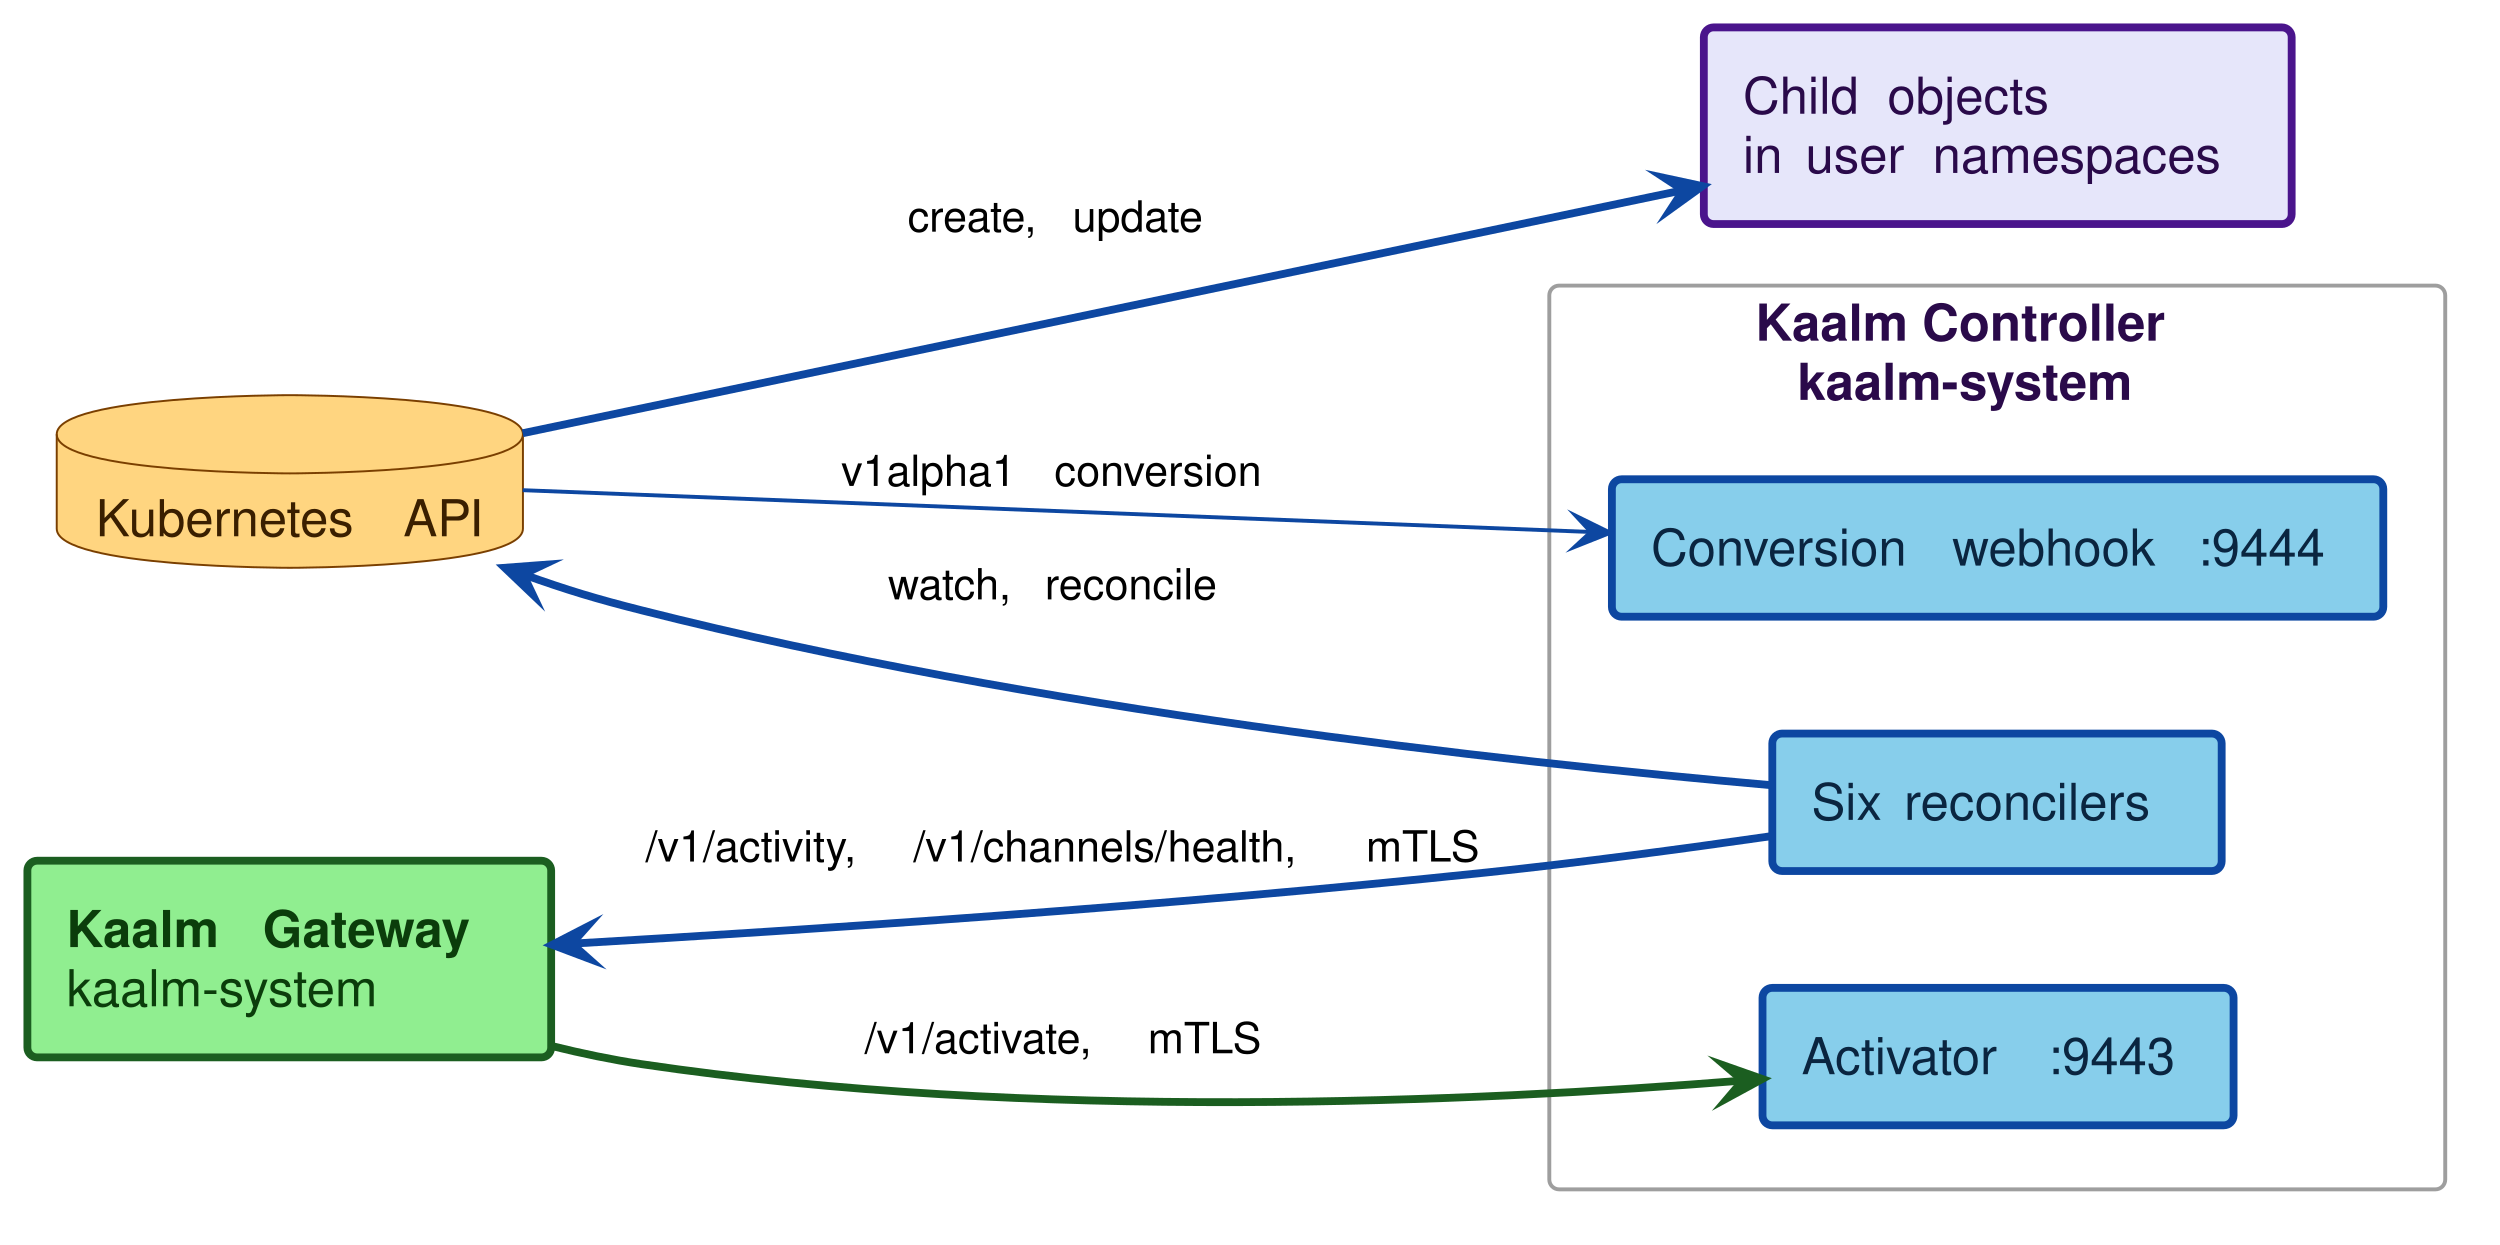
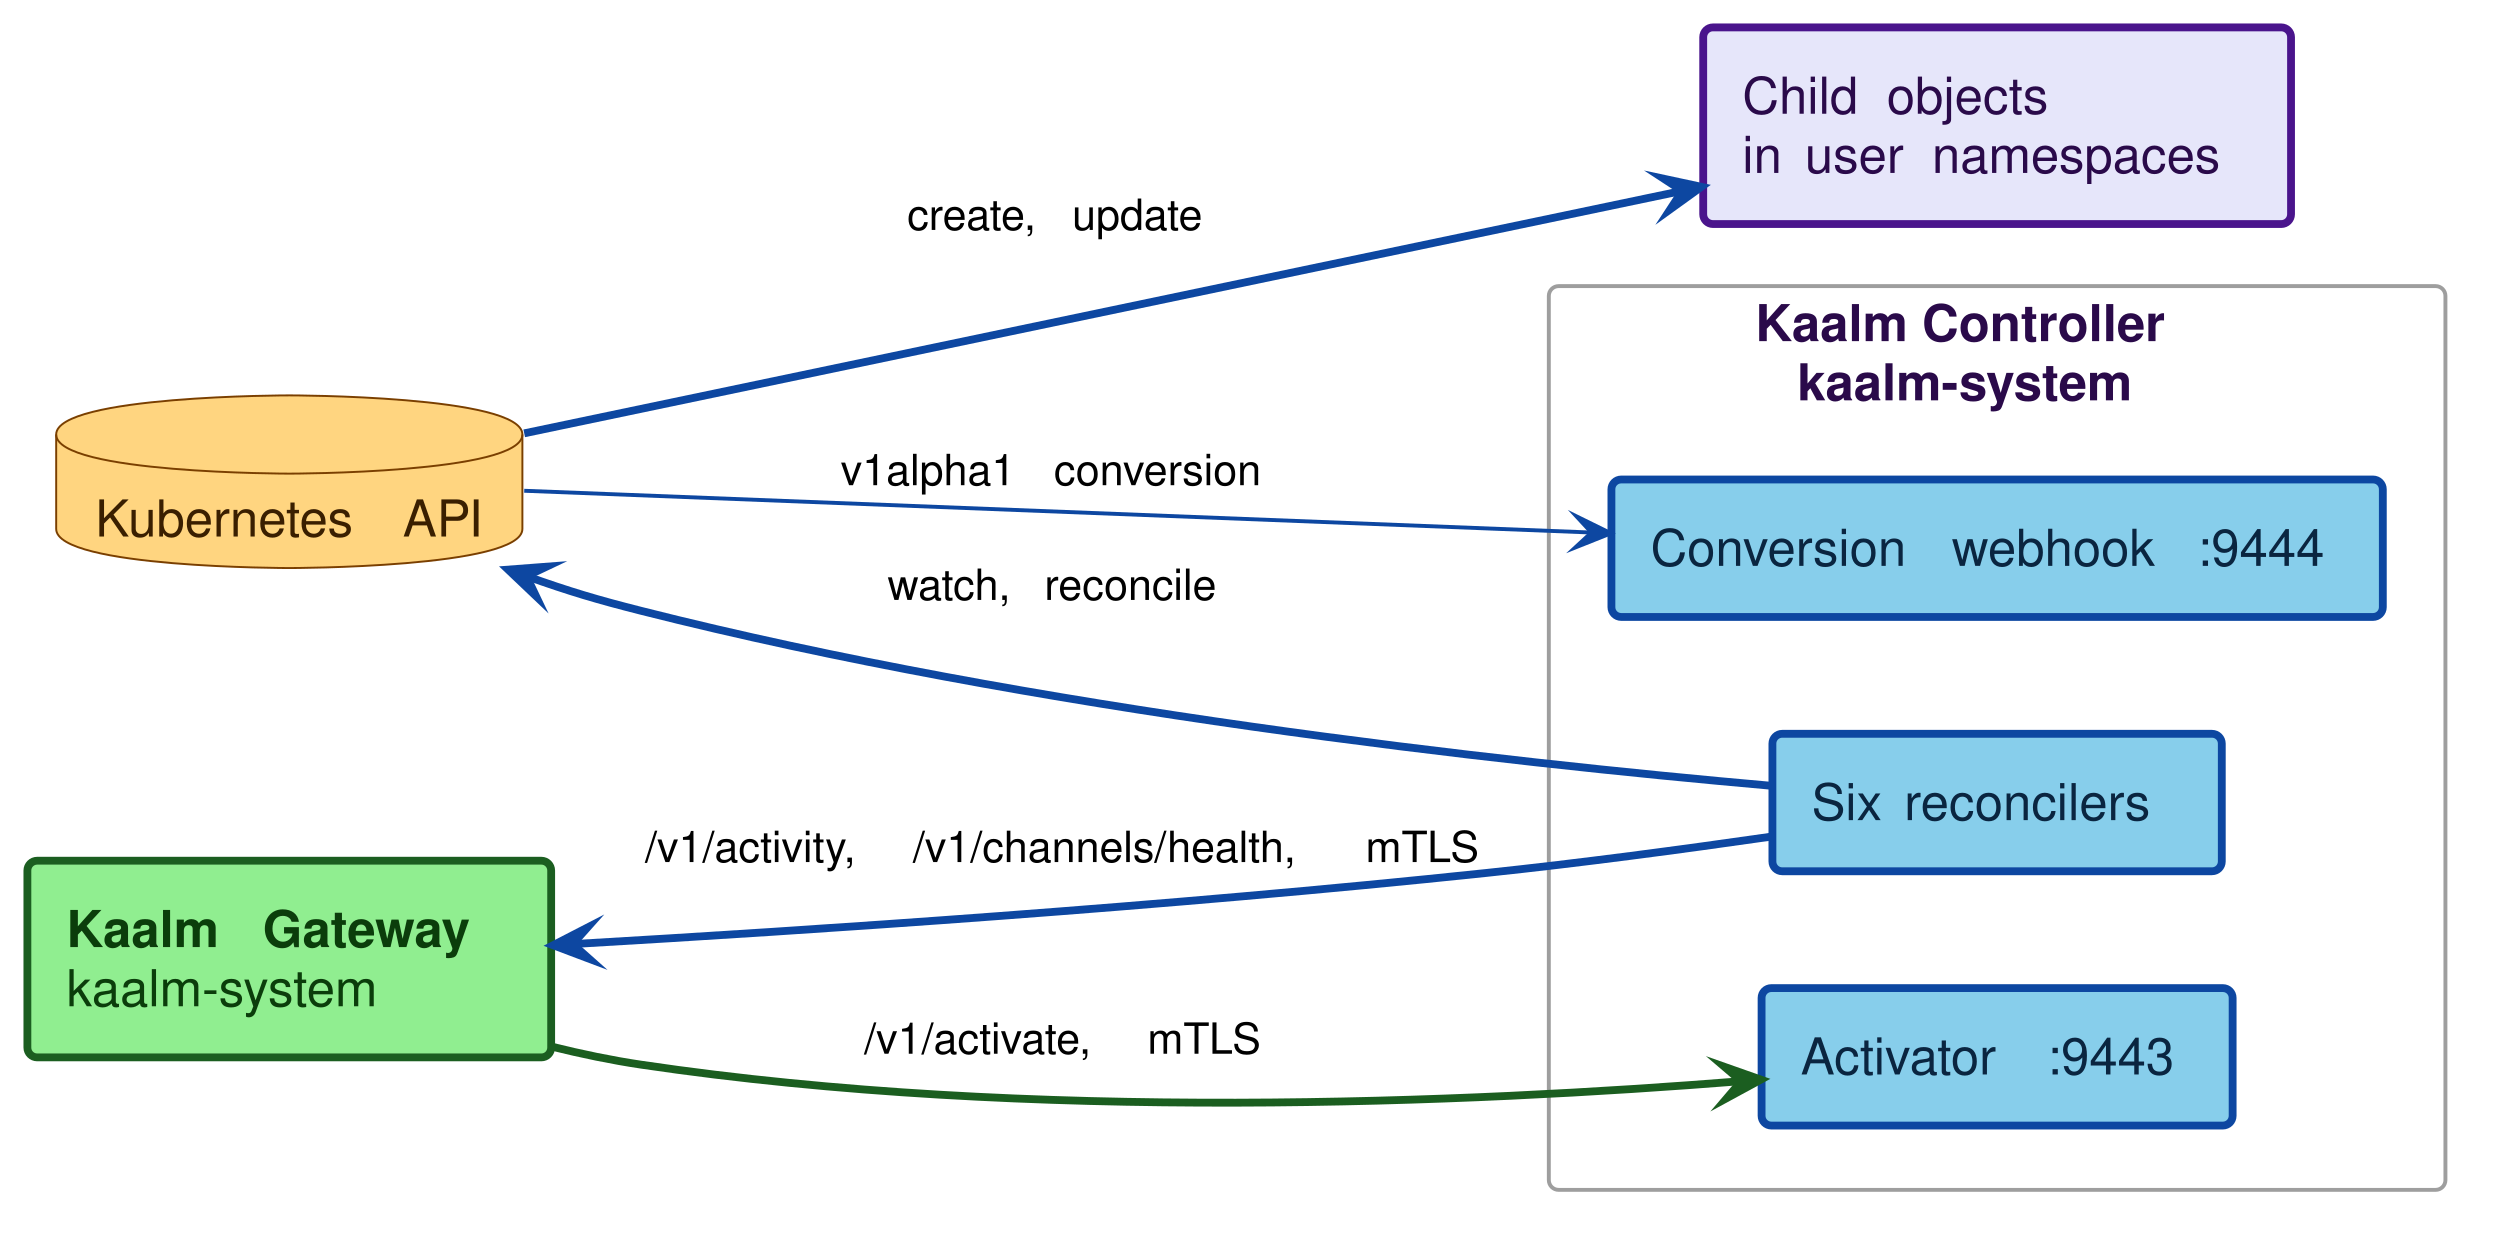
- <svg xmlns="http://www.w3.org/2000/svg" contentStyleType="text/css" data-diagram-type="DESCRIPTION" height="318px" preserveAspectRatio="none" style="width:639px;height:318px;" version="1.1" viewBox="0 0 639 318" width="639px" zoomAndPan="magnify">
+ <svg xmlns="http://www.w3.org/2000/svg" version="1.1" data-diagram-type="DESCRIPTION" style="width:639px;height:318px;" width="639px" height="318px" viewBox="0 0 639 318" zoomAndPan="magnify" preserveAspectRatio="none" contentStyleType="text/css">
  <defs />
-   <g>
-     <g class="cluster" data-qualified-name="ctrl" data-source-line="8" id="ent0001">
-       <rect fill="none" height="231" rx="2.5" ry="2.5" style="stroke:#9E9E9E;stroke-width:1;" width="229" x="396" y="73" />
-       <text fill="#2A0A4A" font-family="Helvetica" font-size="13" font-weight="700" lengthAdjust="spacing" textLength="123.57" x="448.715" y="87.067">Kaalm Controller</text>
-       <text fill="#2A0A4A" font-family="Helvetica" font-size="13" font-weight="700" lengthAdjust="spacing" textLength="102.115" x="459.443" y="102.2">kaalm-system</text>
+   <g font-family="sans-serif" lengthAdjust="spacing">
+     <g class="cluster" data-qualified-name="ctrl" id="ent0001" data-source-line="8">
+       <rect x="395.88" y="73.13" width="229.17" height="231" fill="none" style="stroke:#9E9E9E;stroke-width:1;" rx="2.5" ry="2.5" />
+       <text x="448.68" y="87.197" fill="#2A0A4A" font-size="13" textLength="123.57" font-weight="700" font-family="Helvetica">Kaalm Controller</text>
+       <text x="459.408" y="102.33" fill="#2A0A4A" font-size="13" textLength="102.115" font-weight="700" font-family="Helvetica">kaalm-system</text>
    </g>
-     <g class="entity" data-qualified-name="ctrl.recs" data-source-line="9" id="ent0002">
-       <rect fill="#87CEEB" height="35.133" rx="2.5" ry="2.5" style="stroke:#0D47A1;stroke-width:2;" width="114.859" x="453" y="187.5" />
-       <text fill="#0A2540" font-family="Helvetica" font-size="13" lengthAdjust="spacing" textLength="19.557" x="463" y="209.567">Six</text>
-       <text fill="#0A2540" font-family="Helvetica" font-size="13" lengthAdjust="spacing" textLength="4.132" x="482.557" y="209.567"> </text>
-       <text fill="#0A2540" font-family="Helvetica" font-size="13" lengthAdjust="spacing" textLength="71.17" x="486.69" y="209.567">reconcilers</text>
+     <g class="entity" data-qualified-name="ctrl.recs" id="ent0002" data-source-line="9">
+       <rect x="453.03" y="187.56" width="114.859" height="35.133" fill="#87CEEB" style="stroke:#0D47A1;stroke-width:2;" rx="2.5" ry="2.5" />
+       <text x="463.03" y="209.627" fill="#0A2540" font-size="13" textLength="19.557" font-family="Helvetica">Six</text>
+       <text x="482.587" y="209.627" fill="#0A2540" font-size="13" font-family="Helvetica"> </text>
+       <text x="486.719" y="209.627" fill="#0A2540" font-size="13" textLength="71.17" font-family="Helvetica">reconcilers</text>
    </g>
-     <g class="entity" data-qualified-name="ctrl.activator" data-source-line="10" id="ent0003">
-       <rect fill="#87CEEB" height="35.133" rx="2.5" ry="2.5" style="stroke:#0D47A1;stroke-width:2;" width="120.401" x="450.5" y="252.5" />
-       <text fill="#0A2540" font-family="Helvetica" font-size="13" lengthAdjust="spacing" textLength="58.805" x="460.5" y="274.567">Activator</text>
-       <text fill="#0A2540" font-family="Helvetica" font-size="13" lengthAdjust="spacing" textLength="4.132" x="519.305" y="274.567"> </text>
-       <text fill="#0A2540" font-family="Helvetica" font-size="13" lengthAdjust="spacing" textLength="37.464" x="523.437" y="274.567">:9443</text>
+     <g class="entity" data-qualified-name="ctrl.activator" id="ent0003" data-source-line="10">
+       <rect x="450.26" y="252.56" width="120.401" height="35.133" fill="#87CEEB" style="stroke:#0D47A1;stroke-width:2;" rx="2.5" ry="2.5" />
+       <text x="460.26" y="274.627" fill="#0A2540" font-size="13" textLength="58.805" font-family="Helvetica">Activator</text>
+       <text x="519.065" y="274.627" fill="#0A2540" font-size="13" font-family="Helvetica"> </text>
+       <text x="523.197" y="274.627" fill="#0A2540" font-size="13" textLength="37.464" font-family="Helvetica">:9443</text>
    </g>
-     <g class="entity" data-qualified-name="ctrl.conv" data-source-line="11" id="ent0004">
-       <rect fill="#87CEEB" height="35.133" rx="2.5" ry="2.5" style="stroke:#0D47A1;stroke-width:2;" width="197.169" x="412" y="122.5" />
-       <text fill="#0A2540" font-family="Helvetica" font-size="13" lengthAdjust="spacing" textLength="72.884" x="422" y="144.567">Conversion</text>
-       <text fill="#0A2540" font-family="Helvetica" font-size="13" lengthAdjust="spacing" textLength="4.132" x="494.884" y="144.567"> </text>
-       <text fill="#0A2540" font-family="Helvetica" font-size="13" lengthAdjust="spacing" textLength="58.557" x="499.016" y="144.567">webhook</text>
-       <text fill="#0A2540" font-family="Helvetica" font-size="13" lengthAdjust="spacing" textLength="4.132" x="557.573" y="144.567"> </text>
-       <text fill="#0A2540" font-family="Helvetica" font-size="13" lengthAdjust="spacing" textLength="37.464" x="561.706" y="144.567">:9444</text>
+     <g class="entity" data-qualified-name="ctrl.conv" id="ent0004" data-source-line="11">
+       <rect x="411.88" y="122.56" width="197.169" height="35.133" fill="#87CEEB" style="stroke:#0D47A1;stroke-width:2;" rx="2.5" ry="2.5" />
+       <text x="421.88" y="144.627" fill="#0A2540" font-size="13" textLength="72.884" font-family="Helvetica">Conversion</text>
+       <text x="494.764" y="144.627" fill="#0A2540" font-size="13" font-family="Helvetica"> </text>
+       <text x="498.896" y="144.627" fill="#0A2540" font-size="13" textLength="58.557" font-family="Helvetica">webhook</text>
+       <text x="557.453" y="144.627" fill="#0A2540" font-size="13" font-family="Helvetica"> </text>
+       <text x="561.586" y="144.627" fill="#0A2540" font-size="13" textLength="37.464" font-family="Helvetica">:9444</text>
    </g>
-     <g class="entity" data-qualified-name="apiserver" data-source-line="13" id="ent0005">
-       <path d="M14.5,111 C14.5,101 74.082,101 74.082,101 C74.082,101 133.663,101 133.663,111 L133.663,135.133 C133.663,145.133 74.082,145.133 74.082,145.133 C74.082,145.133 14.5,145.133 14.5,135.133 L14.5,111" fill="#FFD580" style="stroke:#7A3F00;stroke-width:0.5;" />
-       <path d="M14.5,111 C14.5,121 74.082,121 74.082,121 C74.082,121 133.663,121 133.663,111" fill="none" style="stroke:#7A3F00;stroke-width:0.5;" />
-       <text fill="#3A1F00" font-family="Helvetica" font-size="13" lengthAdjust="spacing" textLength="74.464" x="24.5" y="137.067">Kubernetes</text>
-       <text fill="#3A1F00" font-family="Helvetica" font-size="13" lengthAdjust="spacing" textLength="4.132" x="98.964" y="137.067"> </text>
-       <text fill="#3A1F00" font-family="Helvetica" font-size="13" lengthAdjust="spacing" textLength="20.566" x="103.097" y="137.067">API</text>
+     <g class="entity" data-qualified-name="apiserver" id="ent0005" data-source-line="13">
+       <path d="M14.36,111.06 C14.36,101.06 73.942,101.06 73.942,101.06 C73.942,101.06 133.523,101.06 133.523,111.06 L133.523,135.193 C133.523,145.193 73.942,145.193 73.942,145.193 C73.942,145.193 14.36,145.193 14.36,135.193 L14.36,111.06" style="stroke:#7A3F00;stroke-width:0.5;" fill="#FFD580" />
+       <path d="M14.36,111.06 C14.36,121.06 73.942,121.06 73.942,121.06 C73.942,121.06 133.523,121.06 133.523,111.06" style="stroke:#7A3F00;stroke-width:0.5;" fill="none" />
+       <text x="24.36" y="137.127" fill="#3A1F00" font-size="13" textLength="74.464" font-family="Helvetica">Kubernetes</text>
+       <text x="98.824" y="137.127" fill="#3A1F00" font-size="13" font-family="Helvetica"> </text>
+       <text x="102.957" y="137.127" fill="#3A1F00" font-size="13" textLength="20.566" font-family="Helvetica">API</text>
    </g>
-     <g class="entity" data-qualified-name="users" data-source-line="14" id="ent0006">
-       <rect fill="#E6E6FA" height="50.266" rx="2.5" ry="2.5" style="stroke:#4A148C;stroke-width:2;" width="150.248" x="435.5" y="7" />
-       <text fill="#2A0A4A" font-family="Helvetica" font-size="13" lengthAdjust="spacing" textLength="32.792" x="445.5" y="29.067">Child</text>
-       <text fill="#2A0A4A" font-family="Helvetica" font-size="13" lengthAdjust="spacing" textLength="4.132" x="478.292" y="29.067"> </text>
-       <text fill="#2A0A4A" font-family="Helvetica" font-size="13" lengthAdjust="spacing" textLength="46.833" x="482.424" y="29.067">objects</text>
-       <text fill="#2A0A4A" font-family="Helvetica" font-size="13" lengthAdjust="spacing" textLength="11.851" x="445.5" y="44.2">in</text>
-       <text fill="#2A0A4A" font-family="Helvetica" font-size="13" lengthAdjust="spacing" textLength="4.132" x="457.351" y="44.2"> </text>
-       <text fill="#2A0A4A" font-family="Helvetica" font-size="13" lengthAdjust="spacing" textLength="28.355" x="461.483" y="44.2">user</text>
-       <text fill="#2A0A4A" font-family="Helvetica" font-size="13" lengthAdjust="spacing" textLength="4.132" x="489.838" y="44.2"> </text>
-       <text fill="#2A0A4A" font-family="Helvetica" font-size="13" lengthAdjust="spacing" textLength="81.777" x="493.971" y="44.2">namespaces</text>
+     <g class="entity" data-qualified-name="users" id="ent0006" data-source-line="14">
+       <rect x="435.34" y="7" width="150.248" height="50.266" fill="#E6E6FA" style="stroke:#4A148C;stroke-width:2;" rx="2.5" ry="2.5" />
+       <text x="445.34" y="29.067" fill="#2A0A4A" font-size="13" textLength="32.792" font-family="Helvetica">Child</text>
+       <text x="478.132" y="29.067" fill="#2A0A4A" font-size="13" font-family="Helvetica"> </text>
+       <text x="482.264" y="29.067" fill="#2A0A4A" font-size="13" textLength="46.833" font-family="Helvetica">objects</text>
+       <text x="445.34" y="44.2" fill="#2A0A4A" font-size="13" textLength="11.851" font-family="Helvetica">in</text>
+       <text x="457.191" y="44.2" fill="#2A0A4A" font-size="13" font-family="Helvetica"> </text>
+       <text x="461.323" y="44.2" fill="#2A0A4A" font-size="13" textLength="28.355" font-family="Helvetica">user</text>
+       <text x="489.678" y="44.2" fill="#2A0A4A" font-size="13" font-family="Helvetica"> </text>
+       <text x="493.811" y="44.2" fill="#2A0A4A" font-size="13" textLength="81.777" font-family="Helvetica">namespaces</text>
    </g>
-     <g class="entity" data-qualified-name="gw" data-source-line="15" id="ent0007">
-       <rect fill="#90EE90" height="50.266" rx="2.5" ry="2.5" style="stroke:#1B5E20;stroke-width:2;" width="133.877" x="7" y="220" />
-       <text fill="#0B3D0B" font-family="Helvetica" font-size="13" font-weight="700" lengthAdjust="spacing" textLength="45.621" x="17" y="242.067">Kaalm</text>
-       <text fill="#0B3D0B" font-family="Helvetica" font-size="13" font-weight="700" lengthAdjust="spacing" textLength="4.526" x="62.621" y="242.067"> </text>
-       <text fill="#0B3D0B" font-family="Helvetica" font-size="13" font-weight="700" lengthAdjust="spacing" textLength="63.73" x="67.147" y="242.067">Gateway</text>
-       <text fill="#0B3D0B" font-family="Helvetica" font-size="13" lengthAdjust="spacing" textLength="91.425" x="17" y="257.2">kaalm-system</text>
+     <g class="entity" data-qualified-name="gw" id="ent0007" data-source-line="15">
+       <rect x="7" y="220" width="133.877" height="50.266" fill="#90EE90" style="stroke:#1B5E20;stroke-width:2;" rx="2.5" ry="2.5" />
+       <text x="17" y="242.067" fill="#0B3D0B" font-size="13" textLength="45.621" font-weight="700" font-family="Helvetica">Kaalm</text>
+       <text x="62.621" y="242.067" fill="#0B3D0B" font-size="13" font-weight="700" font-family="Helvetica"> </text>
+       <text x="67.146" y="242.067" fill="#0B3D0B" font-size="13" textLength="63.73" font-weight="700" font-family="Helvetica">Gateway</text>
+       <text x="17" y="257.2" fill="#0B3D0B" font-size="13" textLength="91.425" font-family="Helvetica">kaalm-system</text>
    </g>
-     <g class="link" data-entity-1="ent0002" data-entity-2="ent0005" data-link-type="dependency" data-source-line="17" id="lnk8">
-       <path d="M452.83,200.71 C383.79,194.63 263.99,181.32 164,156 C152.5,153.09 145.138,150.882 133.719,146.802" fill="none" id="recs-to-apiserver" style="stroke:#0D47A1;stroke-width:2;" />
-       <polygon fill="#0D47A1" points="129.01,145.12,136.14,151.915,133.719,146.802,138.831,144.381,129.01,145.12" style="stroke:#0D47A1;stroke-width:2;stroke-linejoin:miter;stroke-miterlimit:10;" />
-       <text fill="#000000" font-family="Helvetica" font-size="11" lengthAdjust="spacing" textLength="36.566" x="227" y="153.21">watch,</text>
-       <text fill="#000000" font-family="Helvetica" font-size="11" lengthAdjust="spacing" textLength="3.497" x="263.566" y="153.21"> </text>
-       <text fill="#000000" font-family="Helvetica" font-size="11" lengthAdjust="spacing" textLength="49.967" x="267.063" y="153.21">reconcile</text>
+     <g class="link" data-entity-1="ent0002" data-entity-2="ent0005" id="lnk8" data-source-line="17" data-link-type="dependency">
+       <path d="M452.78,200.85 C383.72,194.77 263.89,181.46 163.88,156.13 C152.7,153.3 145.7,151.227 134.58,147.267" style="stroke:#0D47A1;stroke-width:2;" fill="none" id="recs-to-apiserver" />
+       <polygon points="129.87,145.59,137.007,152.377,134.58,147.267,139.69,144.841,129.87,145.59" fill="#0D47A1" style="stroke:#0D47A1;stroke-width:2;stroke-linejoin:miter;stroke-miterlimit:10;" />
+       <text x="226.88" y="153.34" fill="#000" font-size="11" textLength="36.566" font-family="Helvetica">watch,</text>
+       <text x="263.446" y="153.34" fill="#000" font-size="11" font-family="Helvetica"> </text>
+       <text x="266.943" y="153.34" fill="#000" font-size="11" textLength="49.967" font-family="Helvetica">reconcile</text>
    </g>
-     <g class="link" data-entity-1="ent0005" data-entity-2="ent0006" data-link-type="dependency" data-source-line="18" id="lnk9">
-       <path d="M133.6,110.73 C211.66,94.38 344.916,66.465 430.236,48.595" fill="none" id="apiserver-to-users" style="stroke:#0D47A1;stroke-width:2;" />
-       <polygon fill="#0D47A1" points="435.13,47.57,425.501,45.5,430.236,48.595,427.141,53.33,435.13,47.57" style="stroke:#0D47A1;stroke-width:2;stroke-linejoin:miter;stroke-miterlimit:10;" />
-       <text fill="#000000" font-family="Helvetica" font-size="11" lengthAdjust="spacing" textLength="38.656" x="232" y="59.21">create,</text>
-       <text fill="#000000" font-family="Helvetica" font-size="11" lengthAdjust="spacing" textLength="3.497" x="270.656" y="59.21"> </text>
-       <text fill="#000000" font-family="Helvetica" font-size="11" lengthAdjust="spacing" textLength="38.758" x="274.152" y="59.21">update</text>
+     <g class="link" data-entity-1="ent0005" data-entity-2="ent0006" id="lnk9" data-source-line="18" data-link-type="dependency">
+       <path d="M133.99,110.76 C212.08,94.41 344.806,66.615 429.986,48.775" style="stroke:#0D47A1;stroke-width:2;" fill="none" id="apiserver-to-users" />
+       <polygon points="434.88,47.75,425.251,45.68,429.986,48.775,426.891,53.51,434.88,47.75" fill="#0D47A1" style="stroke:#0D47A1;stroke-width:2;stroke-linejoin:miter;stroke-miterlimit:10;" />
+       <text x="231.88" y="58.77" fill="#000" font-size="11" textLength="38.656" font-family="Helvetica">create,</text>
+       <text x="270.536" y="58.77" fill="#000" font-size="11" font-family="Helvetica"> </text>
+       <text x="274.032" y="58.77" fill="#000" font-size="11" textLength="38.758" font-family="Helvetica">update</text>
    </g>
-     <g class="link" data-entity-1="ent0005" data-entity-2="ent0004" data-link-type="dependency" data-source-line="19" id="lnk10">
-       <path d="M133.6,125.29 C204.83,128.08 321.094,132.624 406.594,135.974" fill="none" id="apiserver-to-conv" style="stroke:#0D47A1;stroke-width:1;" />
-       <polygon fill="#0D47A1" points="411.59,136.17,402.753,131.821,406.594,135.974,402.44,139.815,411.59,136.17" style="stroke:#0D47A1;stroke-width:1;stroke-linejoin:miter;stroke-miterlimit:10;" />
-       <text fill="#000000" font-family="Helvetica" font-size="11" lengthAdjust="spacing" textLength="50.998" x="215" y="124.21">v1alpha1</text>
-       <text fill="#000000" font-family="Helvetica" font-size="11" lengthAdjust="spacing" textLength="3.497" x="265.998" y="124.21"> </text>
-       <text fill="#000000" font-family="Helvetica" font-size="11" lengthAdjust="spacing" textLength="60.038" x="269.495" y="124.21">conversion</text>
+     <g class="link" data-entity-1="ent0005" data-entity-2="ent0004" id="lnk10" data-source-line="19" data-link-type="dependency">
+       <path d="M133.99,125.44 C205.35,128.23 321.424,132.774 406.764,136.114" style="stroke:#0D47A1;stroke-width:1;" fill="none" id="apiserver-to-conv" />
+       <polygon points="411.76,136.31,402.923,131.961,406.764,136.114,402.61,139.955,411.76,136.31" fill="#0D47A1" style="stroke:#0D47A1;stroke-width:1;stroke-linejoin:miter;stroke-miterlimit:10;" />
+       <text x="214.88" y="124.01" fill="#000" font-size="11" textLength="50.999" font-family="Helvetica">v1alpha1</text>
+       <text x="265.879" y="124.01" fill="#000" font-size="11" font-family="Helvetica"> </text>
+       <text x="269.375" y="124.01" fill="#000" font-size="11" textLength="60.038" font-family="Helvetica">conversion</text>
    </g>
-     <g class="link" data-entity-1="ent0007" data-entity-2="ent0003" data-link-type="dependency" data-source-line="20" id="lnk11">
-       <path d="M141.09,267.38 C148.74,269.27 156.49,270.89 164,272 C263.68,286.79 376.346,281.708 445.446,276.188" fill="none" id="gw-to-activator" style="stroke:#1B5E20;stroke-width:2;" />
-       <polygon fill="#1B5E20" points="450.43,275.79,441.14,272.519,445.446,276.188,441.777,280.494,450.43,275.79" style="stroke:#1B5E20;stroke-width:2;stroke-linejoin:miter;stroke-miterlimit:10;" />
-       <text fill="#000000" font-family="Helvetica" font-size="11" lengthAdjust="spacing" textLength="68.906" x="221" y="269.21">/v1/activate,</text>
-       <text fill="#000000" font-family="Helvetica" font-size="11" lengthAdjust="spacing" textLength="3.497" x="289.906" y="269.21"> </text>
-       <text fill="#000000" font-family="Helvetica" font-size="11" lengthAdjust="spacing" textLength="30.545" x="293.402" y="269.21">mTLS</text>
+     <g class="link" data-entity-1="ent0007" data-entity-2="ent0003" id="lnk11" data-source-line="20" data-link-type="dependency">
+       <path d="M140.98,267.51 C148.63,269.4 156.37,271.02 163.88,272.13 C263.43,286.91 375.916,281.857 445.076,276.347" style="stroke:#1B5E20;stroke-width:2;" fill="none" id="gw-to-activator" />
+       <polygon points="450.06,275.95,440.771,272.677,445.076,276.347,441.406,280.652,450.06,275.95" fill="#1B5E20" style="stroke:#1B5E20;stroke-width:2;stroke-linejoin:miter;stroke-miterlimit:10;" />
+       <text x="220.88" y="269.34" fill="#000" font-size="11" textLength="68.906" font-family="Helvetica">/v1/activate,</text>
+       <text x="289.786" y="269.34" fill="#000" font-size="11" font-family="Helvetica"> </text>
+       <text x="293.282" y="269.34" fill="#000" font-size="11" textLength="30.545" font-family="Helvetica">mTLS</text>
    </g>
-     <g class="link" data-entity-1="ent0002" data-entity-2="ent0007" data-link-type="dependency" data-source-line="21" id="lnk12">
-       <path d="M452.87,213.7 C430.24,216.96 403.93,220.48 380,223 C297.9,231.66 208.002,237.621 146.142,241.201" fill="none" id="recs-to-gw" style="stroke:#0D47A1;stroke-width:2;" />
-       <polygon fill="#0D47A1" points="141.15,241.49,150.366,244.963,146.142,241.201,149.904,236.977,141.15,241.49" style="stroke:#0D47A1;stroke-width:2;stroke-linejoin:miter;stroke-miterlimit:10;" />
-       <text fill="#000000" font-family="Helvetica" font-size="11" lengthAdjust="spacing" textLength="64.963" x="165" y="220.21">/v1/activity,</text>
-       <text fill="#000000" font-family="Helvetica" font-size="11" lengthAdjust="spacing" textLength="3.497" x="229.963" y="220.21"> </text>
-       <text fill="#000000" font-family="Helvetica" font-size="11" lengthAdjust="spacing" textLength="112.202" x="233.46" y="220.21">/v1/channels/health,</text>
-       <text fill="#000000" font-family="Helvetica" font-size="11" lengthAdjust="spacing" textLength="3.497" x="345.662" y="220.21"> </text>
-       <text fill="#000000" font-family="Helvetica" font-size="11" lengthAdjust="spacing" textLength="30.545" x="349.159" y="220.21">mTLS</text>
+     <g class="link" data-entity-1="ent0002" data-entity-2="ent0007" id="lnk12" data-source-line="21" data-link-type="dependency">
+       <path d="M452.79,213.83 C430.15,217.09 403.82,220.61 379.88,223.13 C297.93,231.77 208.212,237.731 146.372,241.311" style="stroke:#0D47A1;stroke-width:2;" fill="none" id="recs-to-gw" />
+       <polygon points="141.38,241.6,150.596,245.073,146.372,241.311,150.134,237.087,141.38,241.6" fill="#0D47A1" style="stroke:#0D47A1;stroke-width:2;stroke-linejoin:miter;stroke-miterlimit:10;" />
+       <text x="164.88" y="220.34" fill="#000" font-size="11" textLength="64.963" font-family="Helvetica">/v1/activity,</text>
+       <text x="229.843" y="220.34" fill="#000" font-size="11" font-family="Helvetica"> </text>
+       <text x="233.34" y="220.34" fill="#000" font-size="11" textLength="112.202" font-family="Helvetica">/v1/channels/health,</text>
+       <text x="345.542" y="220.34" fill="#000" font-size="11" font-family="Helvetica"> </text>
+       <text x="349.039" y="220.34" fill="#000" font-size="11" textLength="30.545" font-family="Helvetica">mTLS</text>
    </g>
  </g>
</svg>
